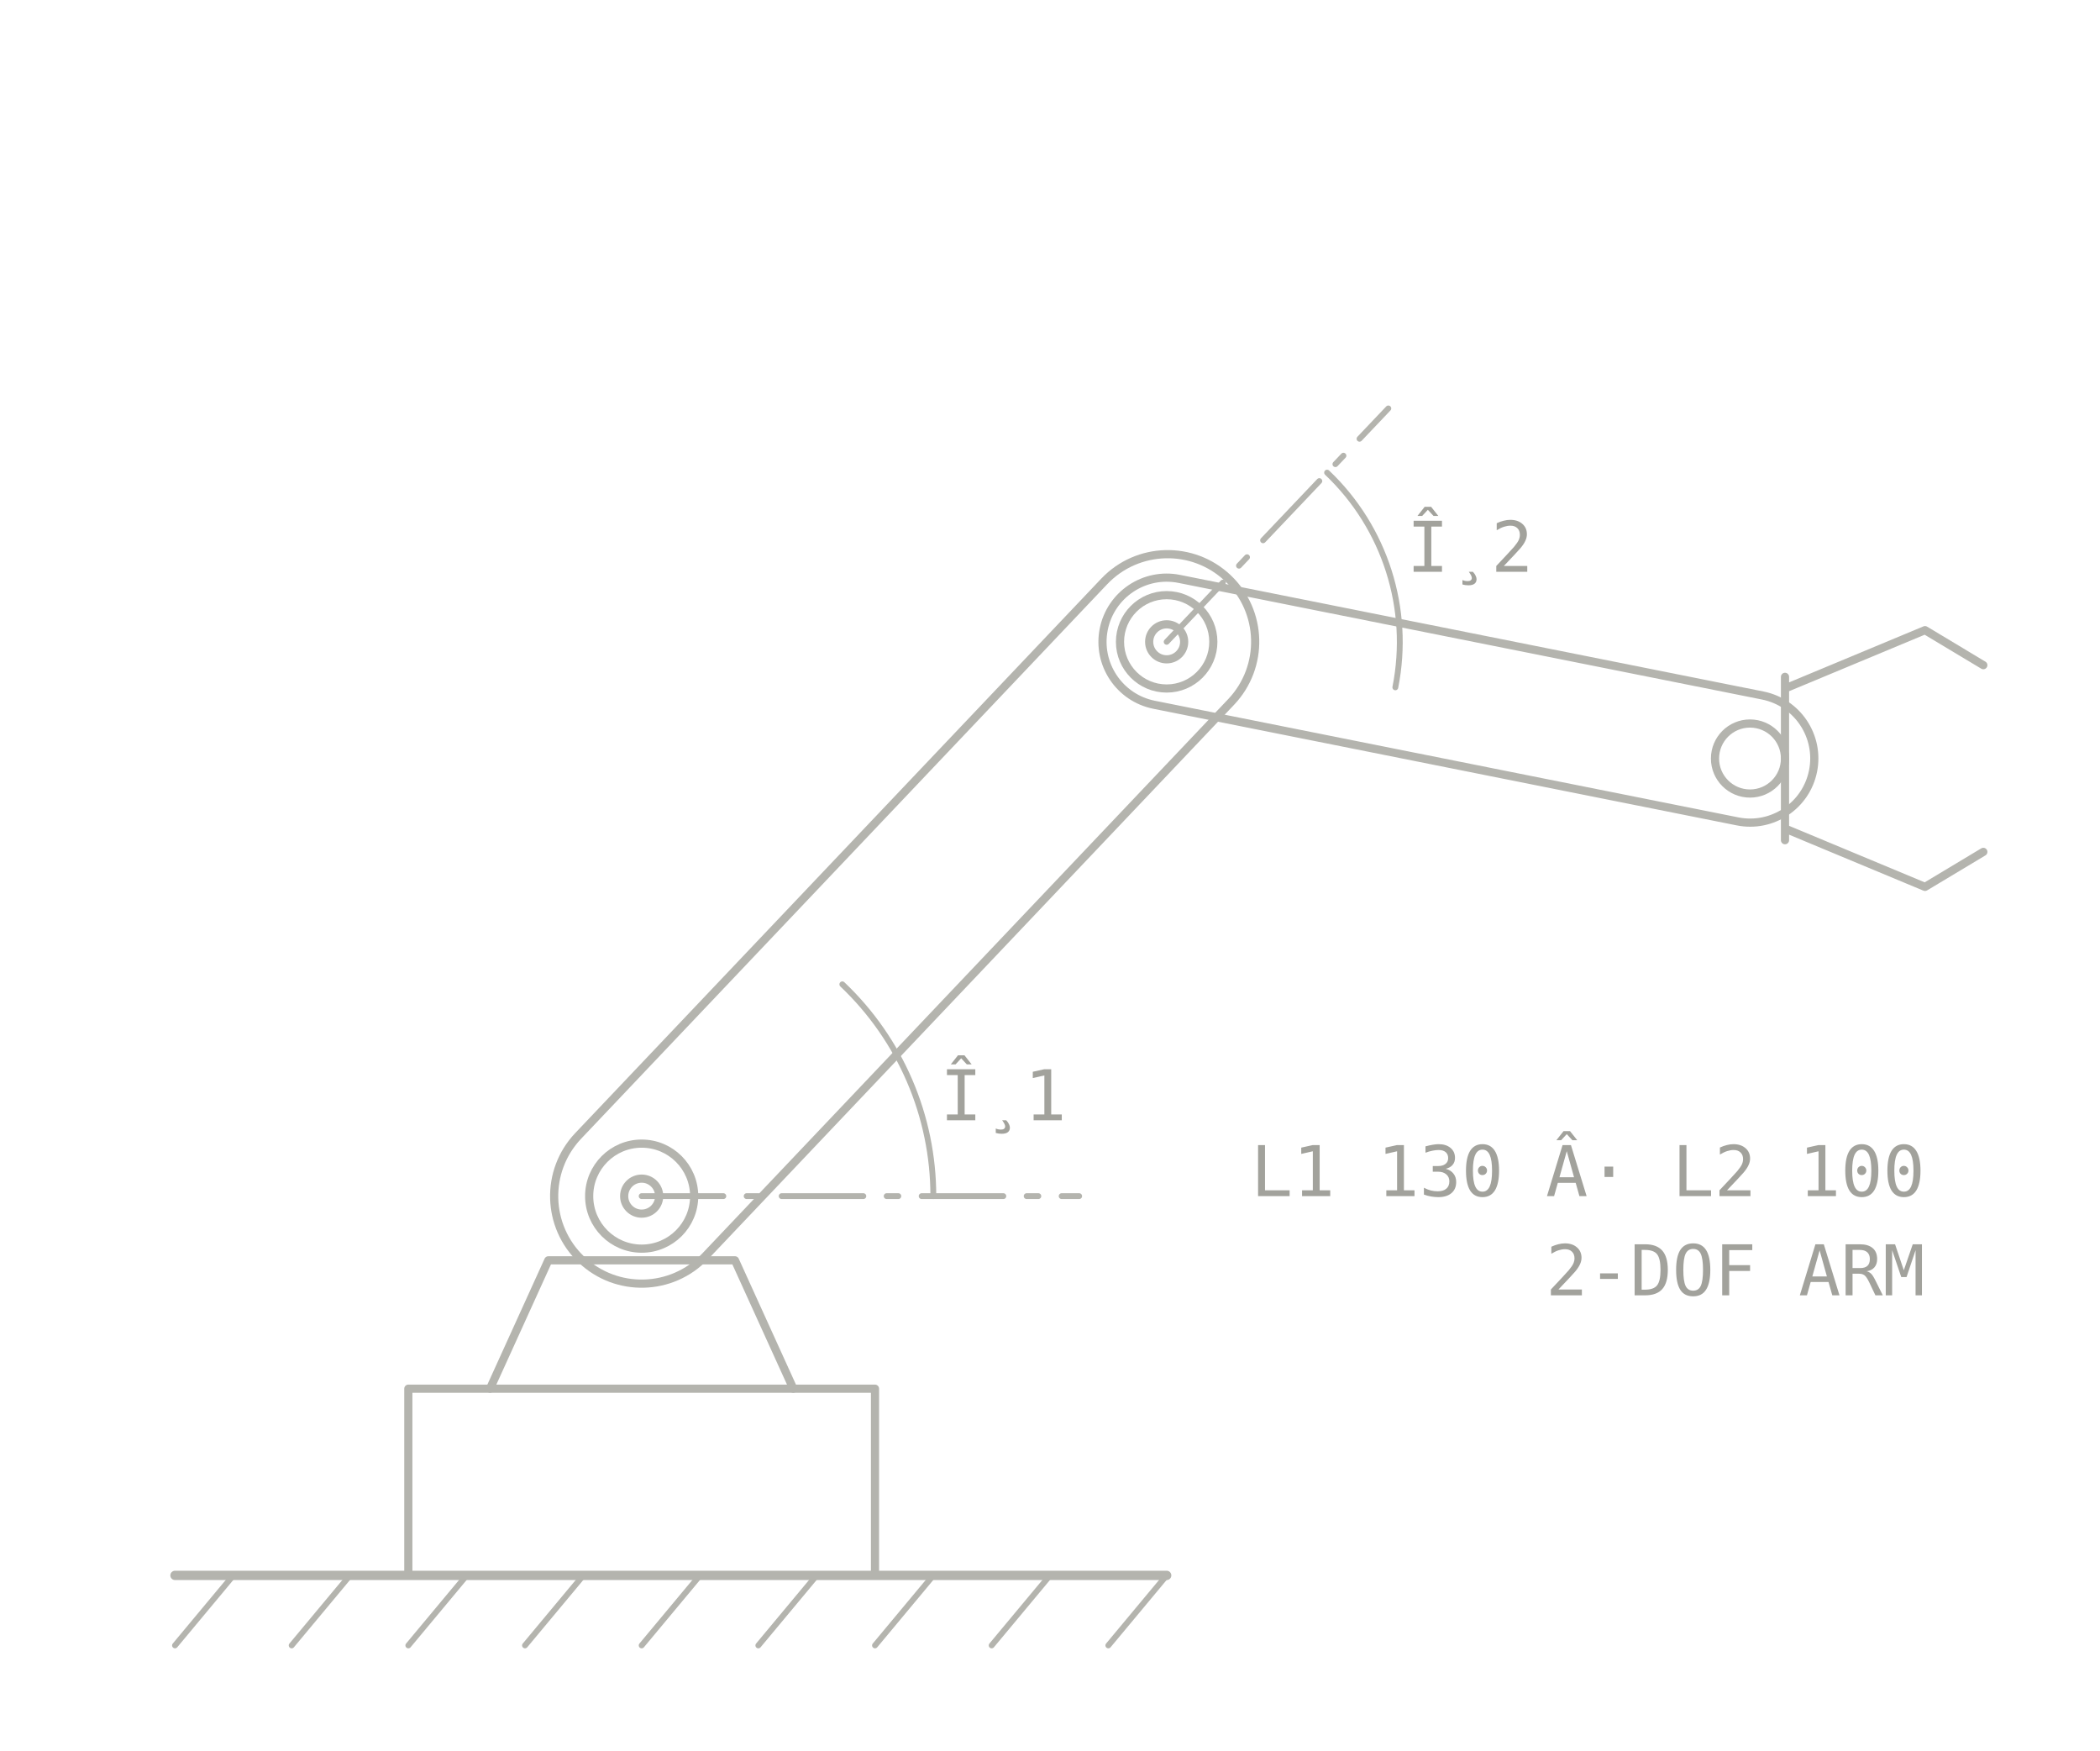
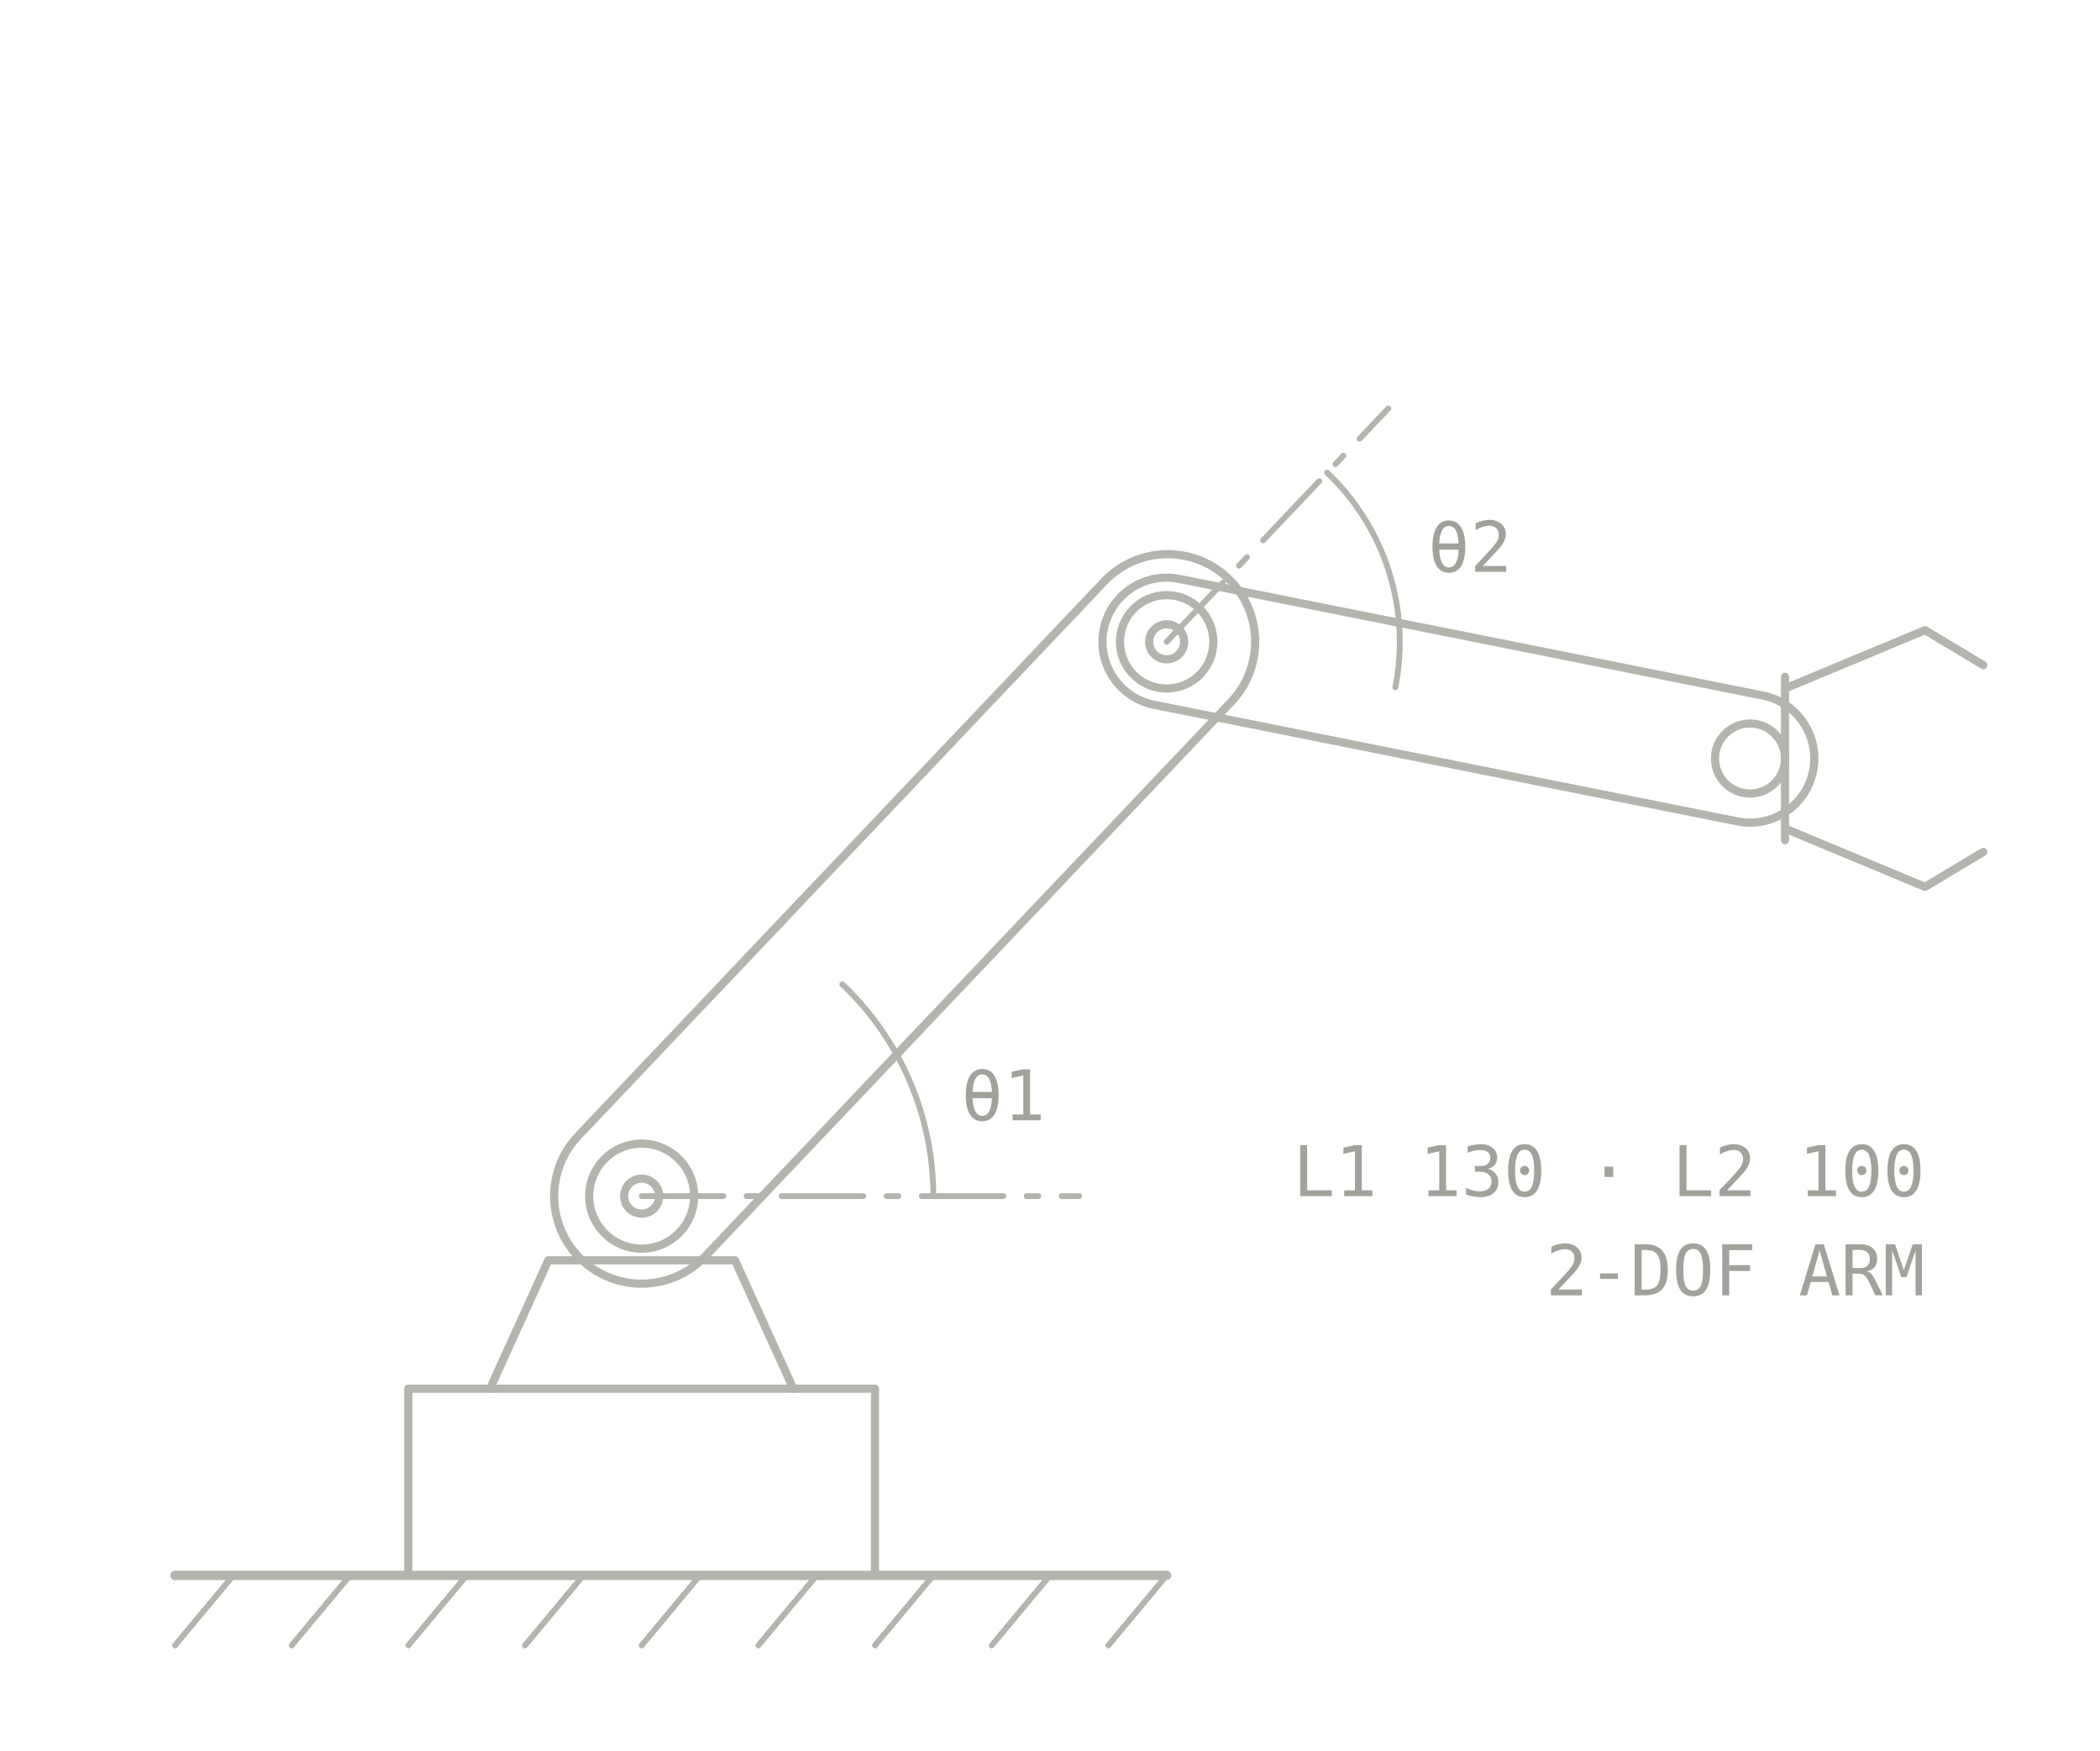
<svg xmlns="http://www.w3.org/2000/svg" viewBox="0 0 360 300" fill="none" stroke="#b4b4ae" stroke-width="1.4" stroke-linecap="round" stroke-linejoin="round">
  <path d="M30 270H200" stroke-width="1.6" />
  <path d="M40 270l-10 12M60 270l-10 12M80 270l-10 12M100 270l-10 12M120 270l-10 12M140 270l-10 12M160 270l-10 12M180 270l-10 12M200 270l-10 12" stroke-width="1" />
  <rect x="70" y="238" width="80" height="32" />
  <path d="M84 238L94 216H126L136 238" />
  <g transform="translate(110 205) rotate(-46.5)">
    <rect x="-15" y="-15" width="161" height="30" rx="15" />
  </g>
  <g transform="translate(200 110) rotate(11.3)">
    <rect x="-11" y="-11" width="124" height="22" rx="11" />
  </g>
  <circle cx="110" cy="205" r="9" />
  <circle cx="110" cy="205" r="3" />
  <circle cx="200" cy="110" r="8" />
  <circle cx="200" cy="110" r="3" />
  <circle cx="300" cy="130" r="6" />
  <path d="M306 116V144M306 118L330 108L340 114M306 142L330 152L340 146" />
  <path d="M110 205H185" stroke-dasharray="14 4 2 4" stroke-width="1" />
  <path d="M160 205A50 50 0 0 0 144.4 168.7" stroke-width="1" />
  <path d="M200 110L238 70" stroke-dasharray="14 4 2 4" stroke-width="1" />
  <path d="M227.5 81A40 40 0 0 1 239.2 117.8" stroke-width="1" />
-   <text x="172" y="192" fill="#a2a29c" stroke="none" font-family="monospace" font-size="12" text-anchor="middle">Î¸1</text>
-   <text x="252" y="98" fill="#a2a29c" stroke="none" font-family="monospace" font-size="12" text-anchor="middle">Î¸2</text>
-   <text x="330" y="205" fill="#a2a29c" stroke="none" font-family="monospace" font-size="12" text-anchor="end">L1 130 Â· L2 100</text>
+   <text x="172" y="192" fill="#a2a29c" stroke="none" font-family="monospace" font-size="12" text-anchor="middle">θ1</text>
+   <text x="252" y="98" fill="#a2a29c" stroke="none" font-family="monospace" font-size="12" text-anchor="middle">θ2</text>
+   <text x="330" y="205" fill="#a2a29c" stroke="none" font-family="monospace" font-size="12" text-anchor="end">L1 130 · L2 100</text>
  <text x="330" y="222" fill="#a2a29c" stroke="none" font-family="monospace" font-size="12" text-anchor="end">2-DOF ARM</text>
</svg>
